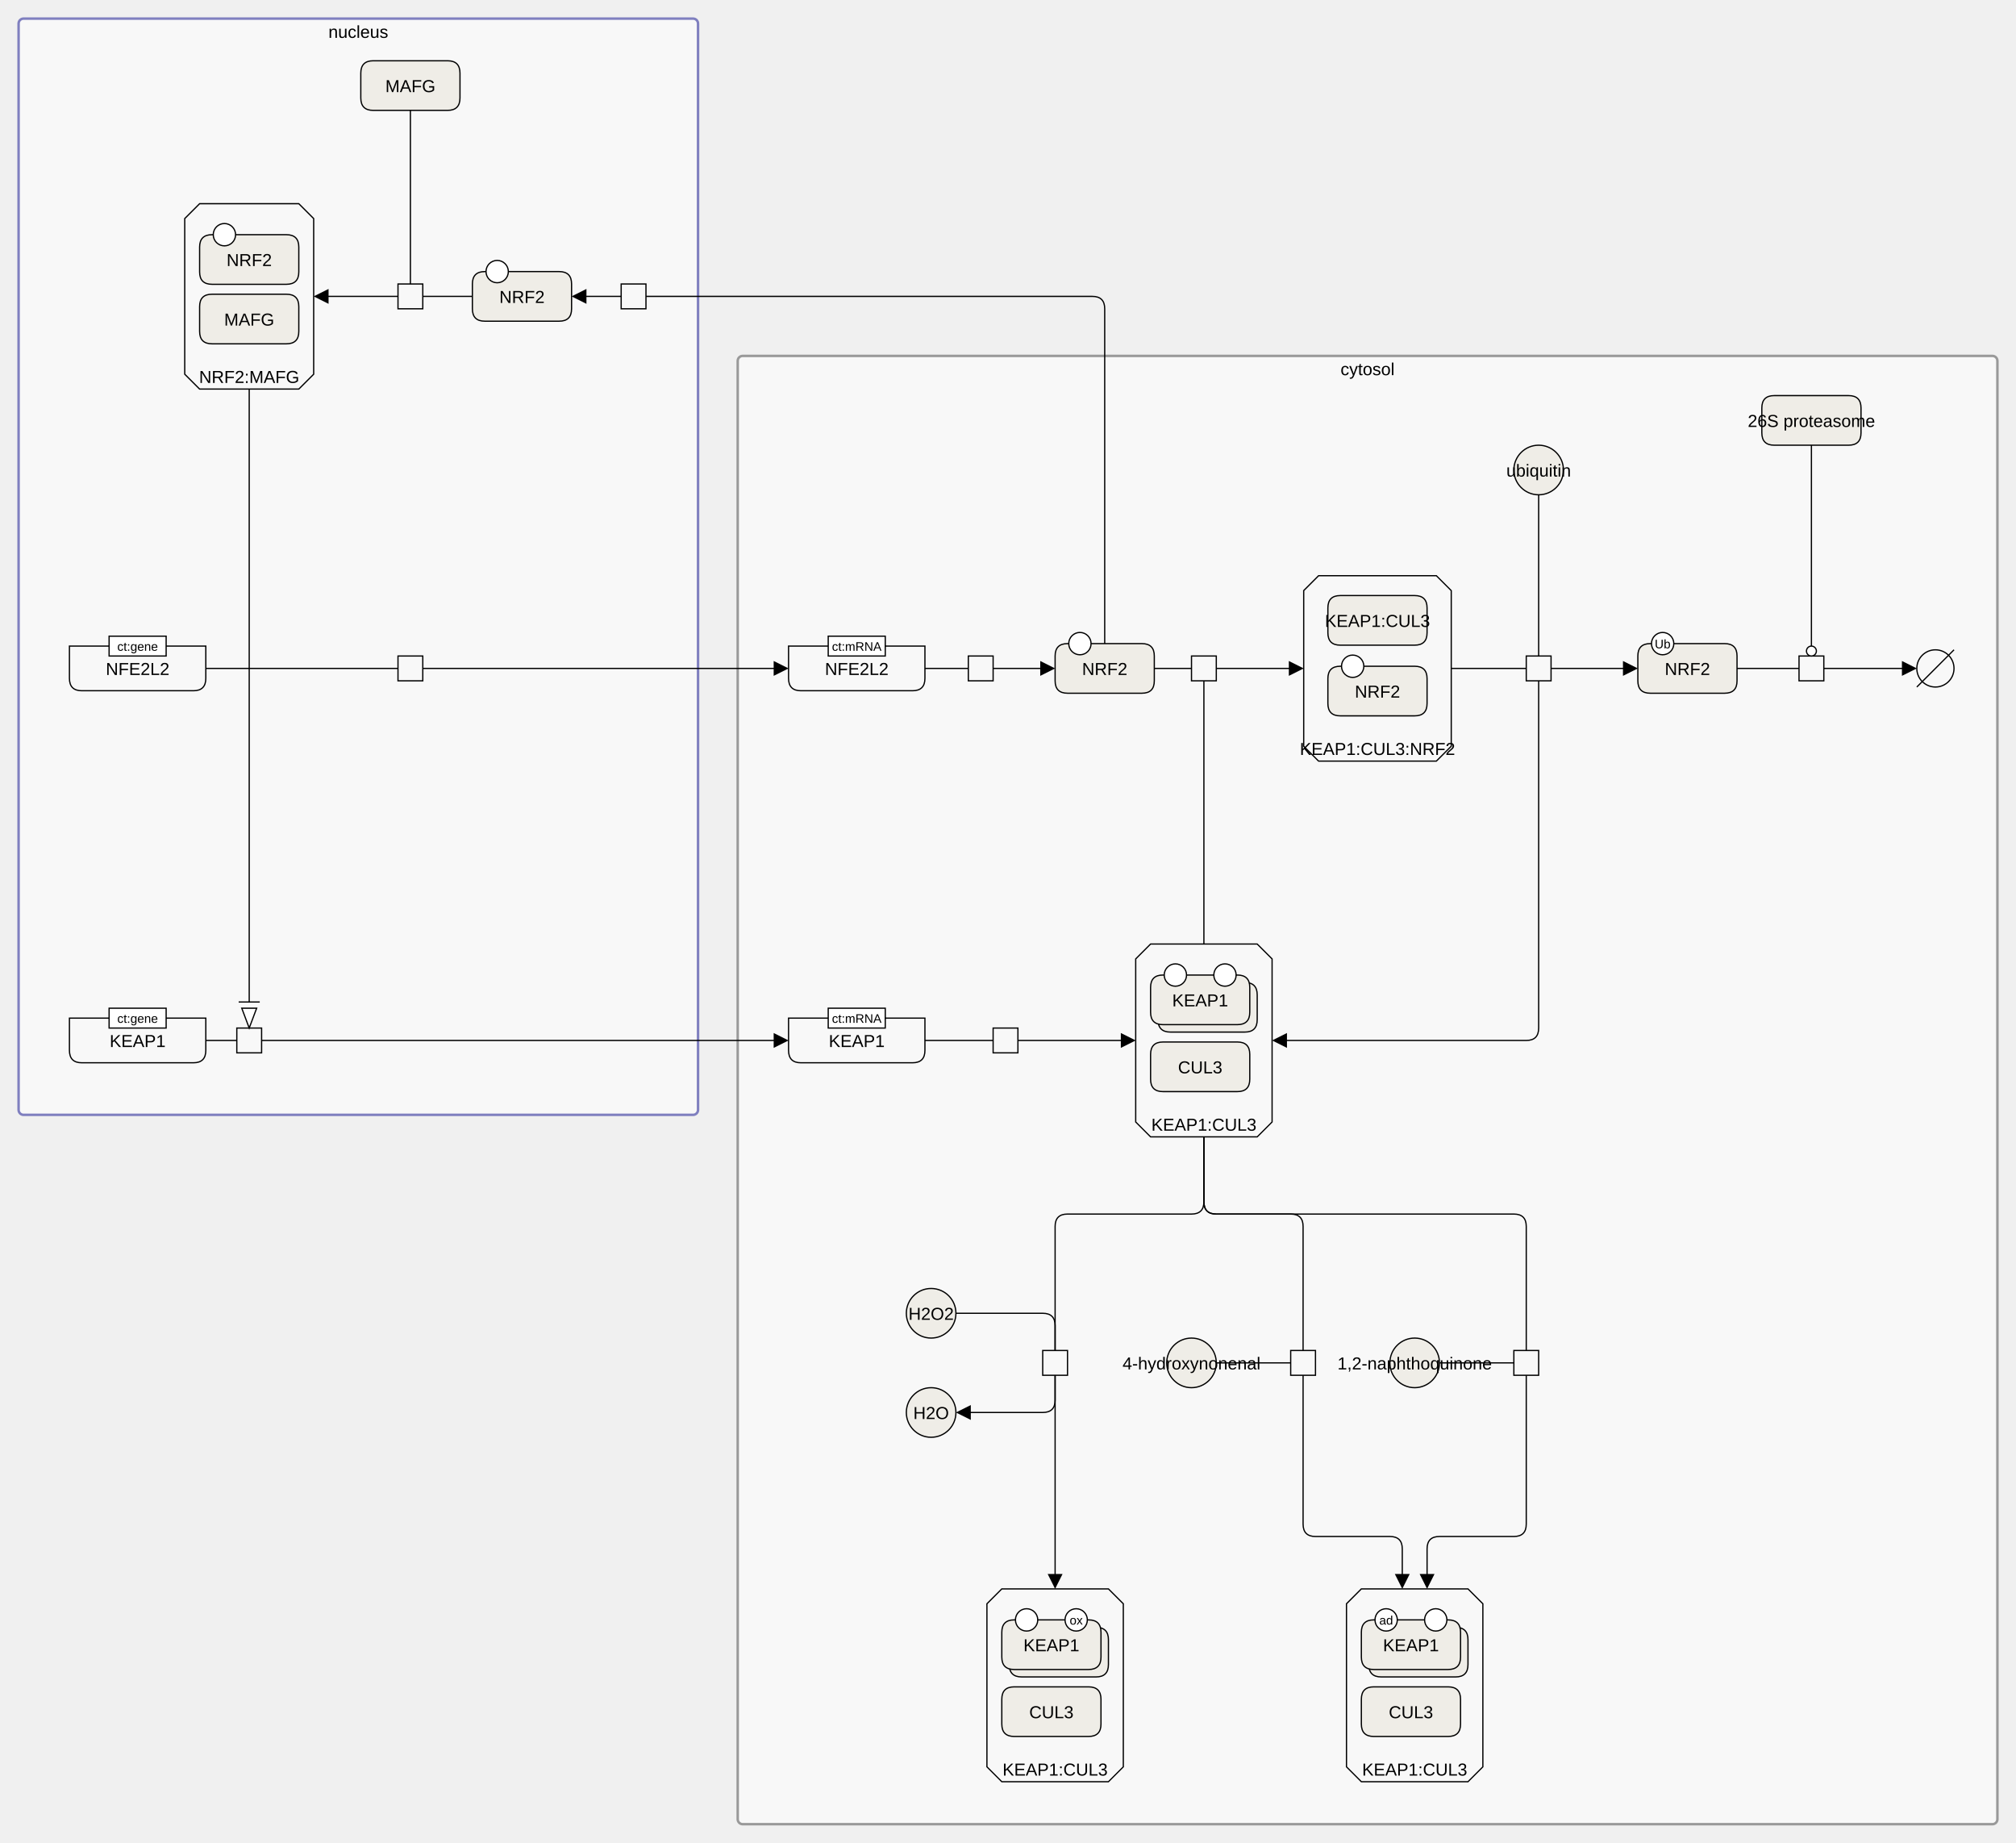
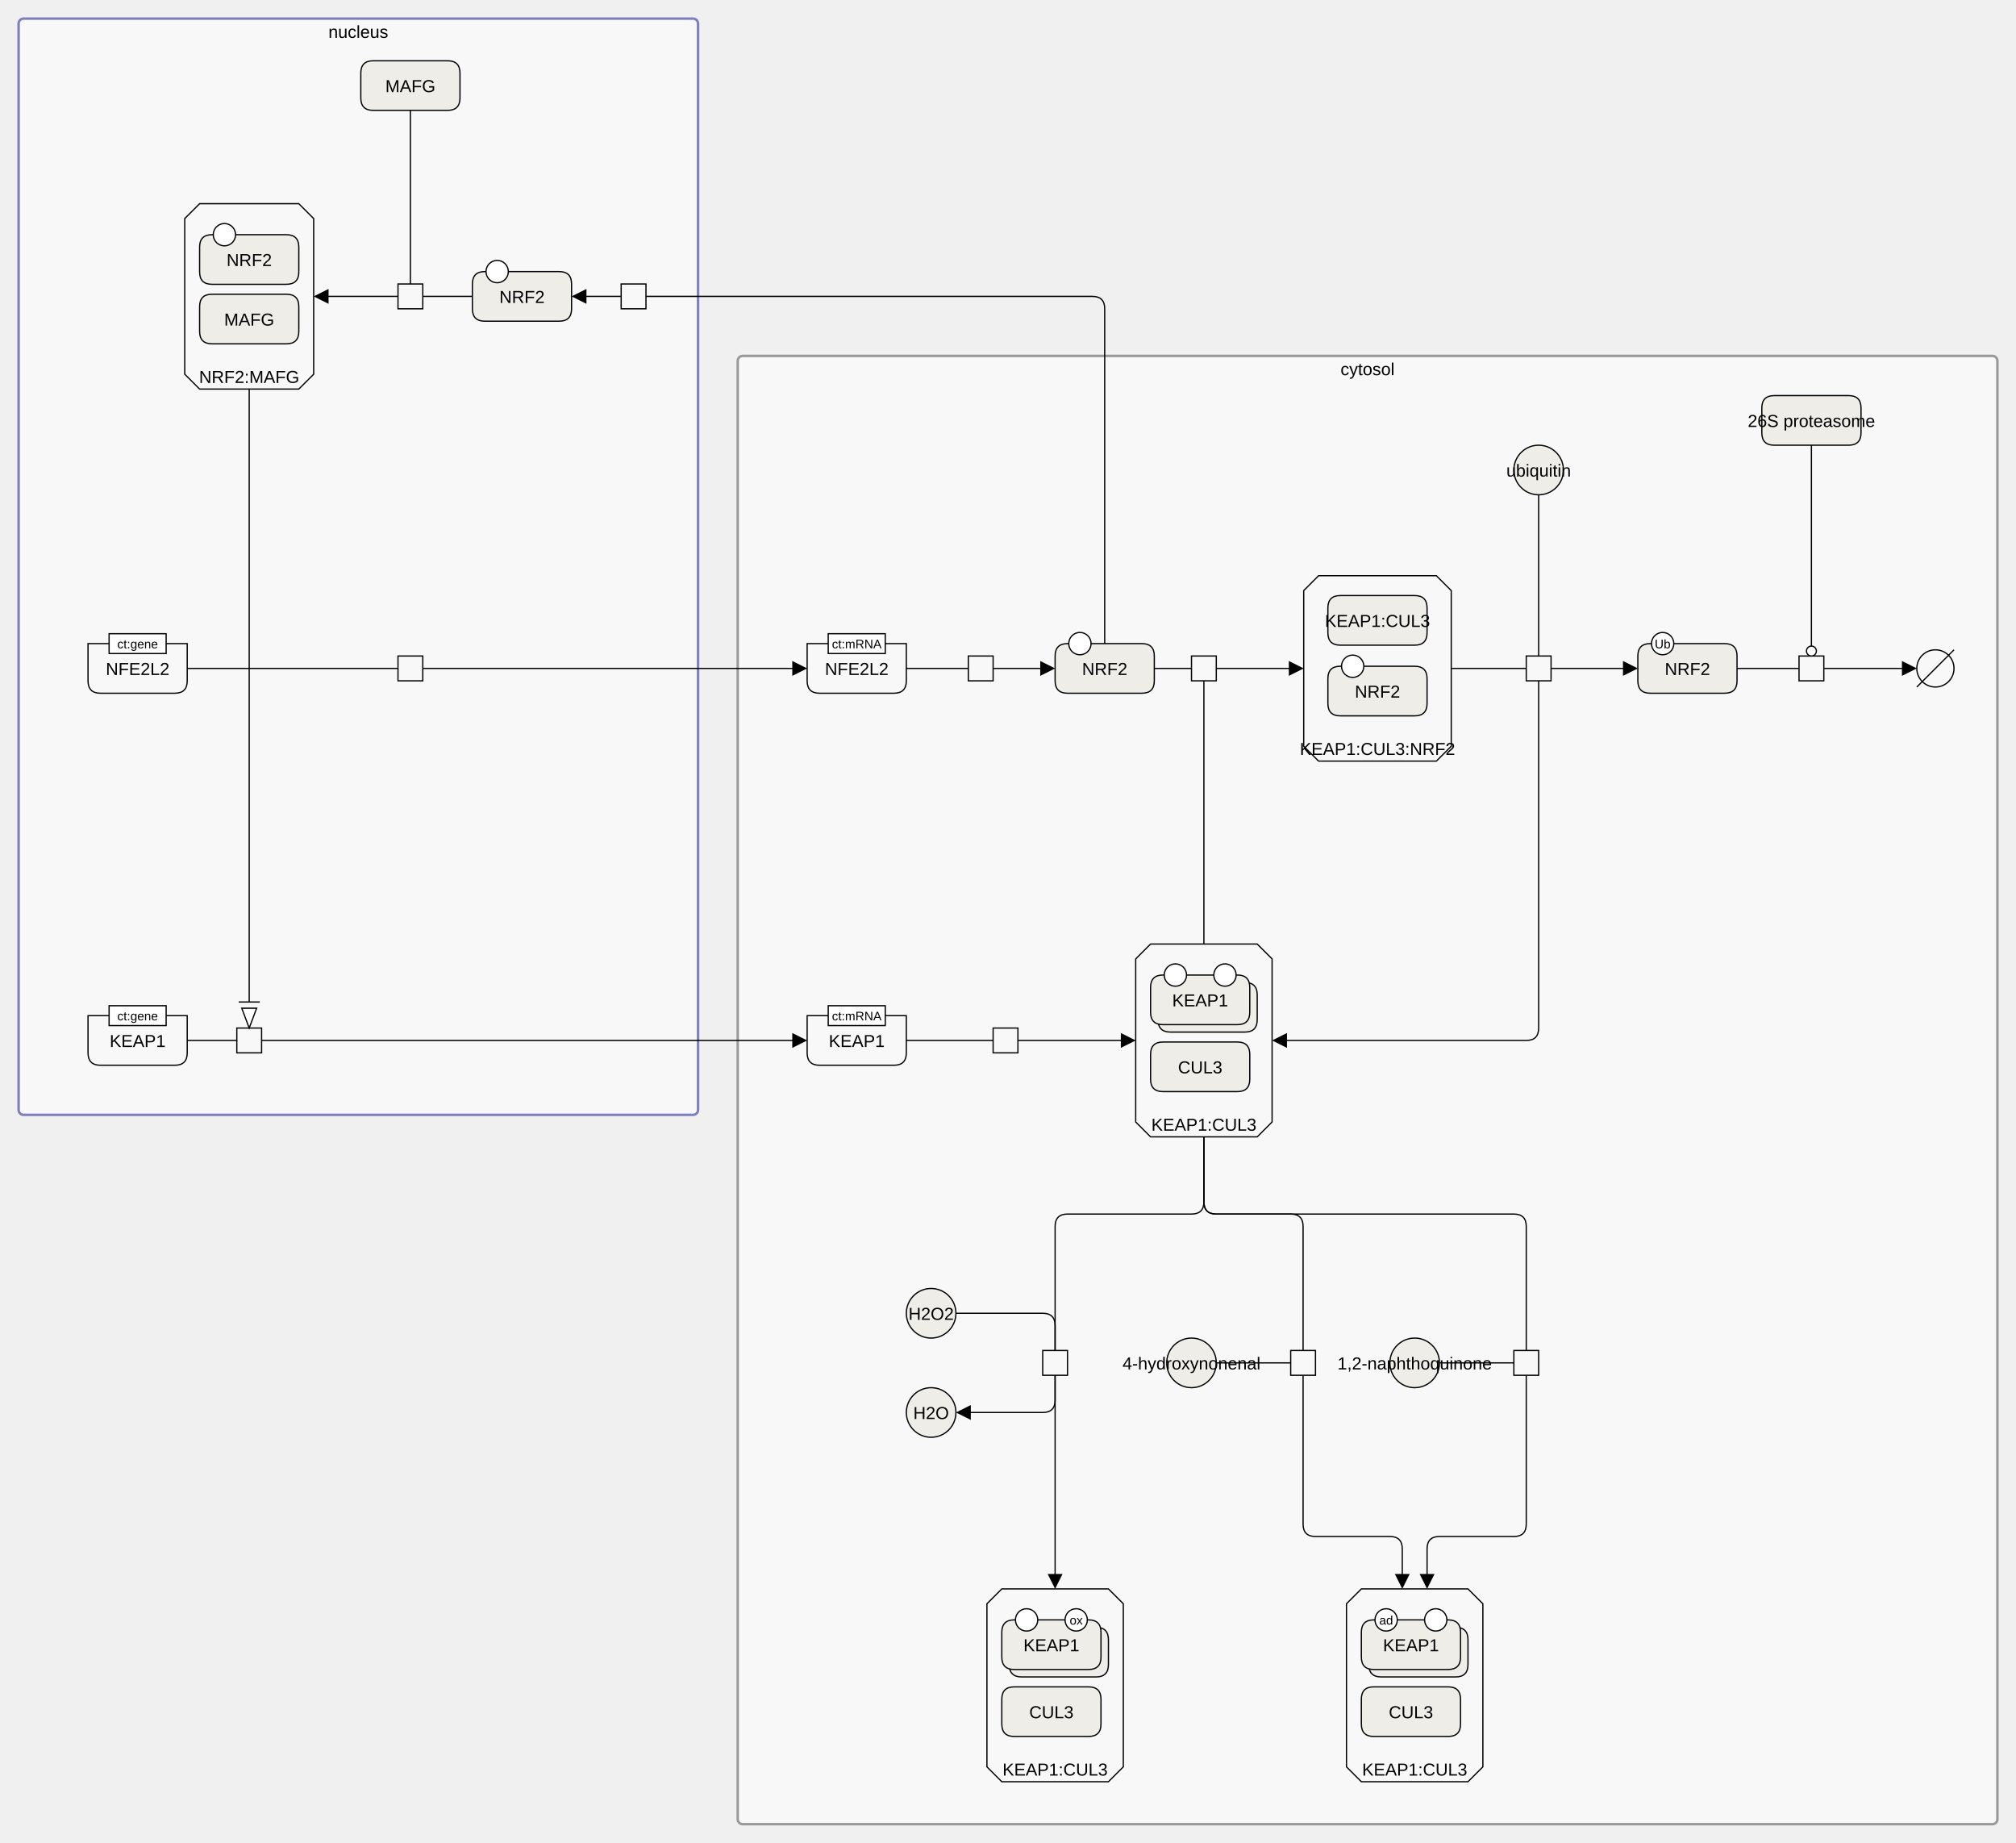
<svg xmlns="http://www.w3.org/2000/svg" width="1626" height="1486" viewBox="0 0 1626 1486" stroke-linecap="butt" stroke-miterlimit="10">
  <g transform="translate(31,539)">
    <path d="M-16 -520 C-16 -522.209 -14.209 -524 -12 -524 L528 -524 C530.209 -524 532 -522.209 532 -520 L532 356 C532 358.209 530.209 360 528 360 L-12 360 C-14.209 360 -16 358.209 -16 356 Z" fill="#F8F8F8" stroke="none" />
    <path d="M-16 -520 C-16 -522.209 -14.209 -524 -12 -524 L528 -524 C530.209 -524 532 -522.209 532 -520 L532 356 C532 358.209 530.209 360 528 360 L-12 360 C-14.209 360 -16 358.209 -16 356 Z" fill="none" stroke="#7F7FBF" stroke-width="2" />
    <text x="258" y="-508.459" text-anchor="middle" font-family="'Dialog', Arial, Helvetica, sans-serif" font-size="14" fill="#000000" stroke="none" xml:space="preserve">nucleus</text>
-     <path d="M25 -18 L135 -18 L135 8 Q135 18 125 18 L35 18 Q25 18 25 8 Z" fill="none" stroke="#000000" />
+     <path d="M40 -20 L120 -20 L120 10 Q120 20 110 20 L50 20 Q40 20 40 10 Z" fill="none" stroke="#000000" />
    <text x="80" y="5.291" text-anchor="middle" font-family="'Dialog', Arial, Helvetica, sans-serif" font-size="14" fill="#000000" stroke="none" xml:space="preserve">NFE2L2</text>
-     <path d="M57 -26 L103 -26 L103 -10 L57 -10 Z" fill="#FFFFFF" stroke="none" />
-     <path d="M57 -26 L103 -26 L103 -10 L57 -10 Z" fill="none" stroke="#000000" />
-     <text x="80" y="-14.22" text-anchor="middle" font-family="'Dialog', Arial, Helvetica, sans-serif" font-size="10" fill="#000000" stroke="none" xml:space="preserve">ct:gene</text>
-     <path d="M25 282 L135 282 L135 308 Q135 318 125 318 L35 318 Q25 318 25 308 Z" fill="none" stroke="#000000" />
+     <path d="M57 -28 L103 -28 L103 -12 L57 -12 Z" fill="#FFFFFF" stroke="none" />
+     <path d="M57 -28 L103 -28 L103 -12 L57 -12 Z" fill="none" stroke="#000000" />
+     <text x="80" y="-16.221" text-anchor="middle" font-family="'Dialog', Arial, Helvetica, sans-serif" font-size="10" fill="#000000" stroke="none" xml:space="preserve">ct:gene</text>
+     <path d="M40 280 L120 280 L120 310 Q120 320 110 320 L50 320 Q40 320 40 310 Z" fill="none" stroke="#000000" />
    <text x="80" y="305.291" text-anchor="middle" font-family="'Dialog', Arial, Helvetica, sans-serif" font-size="14" fill="#000000" stroke="none" xml:space="preserve">KEAP1</text>
-     <path d="M57 274 L103 274 L103 290 L57 290 Z" fill="#FFFFFF" stroke="none" />
-     <path d="M57 274 L103 274 L103 290 L57 290 Z" fill="none" stroke="#000000" />
-     <text x="80" y="285.779" text-anchor="middle" font-family="'Dialog', Arial, Helvetica, sans-serif" font-size="10" fill="#000000" stroke="none" xml:space="preserve">ct:gene</text>
+     <path d="M57 272 L103 272 L103 288 L57 288 Z" fill="#FFFFFF" stroke="none" />
+     <path d="M57 272 L103 272 L103 288 L57 288 Z" fill="none" stroke="#000000" />
+     <text x="80" y="283.779" text-anchor="middle" font-family="'Dialog', Arial, Helvetica, sans-serif" font-size="10" fill="#000000" stroke="none" xml:space="preserve">ct:gene</text>
    <path d="M350 -310 Q350 -320 360 -320 L420 -320 Q430 -320 430 -310 L430 -290 Q430 -280 420 -280 L360 -280 Q350 -280 350 -290 Z" fill="#EFEDE7" stroke="none" />
    <path d="M350 -310 Q350 -320 360 -320 L420 -320 Q430 -320 430 -310 L430 -290 Q430 -280 420 -280 L360 -280 Q350 -280 350 -290 Z" fill="none" stroke="#000000" />
    <text x="390" y="-294.709" text-anchor="middle" font-family="'Dialog', Arial, Helvetica, sans-serif" font-size="14" fill="#000000" stroke="none" xml:space="preserve">NRF2</text>
    <path d="M361 -320 C361 -324.971 365.029 -329 370 -329 L370 -329 C374.971 -329 379 -324.971 379 -320 L379 -320 C379 -315.029 374.971 -311 370 -311 L370 -311 C365.029 -311 361 -315.029 361 -320 Z" fill="#FFFFFF" stroke="none" />
    <path d="M361 -320 C361 -324.971 365.029 -329 370 -329 L370 -329 C374.971 -329 379 -324.971 379 -320 L379 -320 C379 -315.029 374.971 -311 370 -311 L370 -311 C365.029 -311 361 -315.029 361 -320 Z" fill="none" stroke="#000000" />
    <path d="M130 -374.75 L210 -374.75 L222 -362.75 L222 -237.25 L210 -225.25 L130 -225.25 L118 -237.25 L118 -362.75 Z" fill="none" stroke="#000000" />
    <text x="170" y="-230.209" text-anchor="middle" font-family="'Dialog', Arial, Helvetica, sans-serif" font-size="14" fill="#000000" stroke="none" xml:space="preserve">NRF2:MAFG</text>
    <path d="M130 -339.75 Q130 -349.75 140 -349.75 L200 -349.75 Q210 -349.75 210 -339.75 L210 -319.75 Q210 -309.75 200 -309.75 L140 -309.75 Q130 -309.75 130 -319.75 Z" fill="#EFEDE7" stroke="none" />
    <path d="M130 -339.75 Q130 -349.75 140 -349.75 L200 -349.75 Q210 -349.75 210 -339.75 L210 -319.75 Q210 -309.75 200 -309.75 L140 -309.75 Q130 -309.75 130 -319.75 Z" fill="none" stroke="#000000" />
    <text x="170" y="-324.459" text-anchor="middle" font-family="'Dialog', Arial, Helvetica, sans-serif" font-size="14" fill="#000000" stroke="none" xml:space="preserve">NRF2</text>
    <path d="M141 -349.75 C141 -354.721 145.029 -358.75 150 -358.75 L150 -358.75 C154.971 -358.75 159 -354.721 159 -349.75 L159 -349.75 C159 -344.779 154.971 -340.75 150 -340.75 L150 -340.75 C145.029 -340.75 141 -344.779 141 -349.75 Z" fill="#FFFFFF" stroke="none" />
    <path d="M141 -349.75 C141 -354.721 145.029 -358.75 150 -358.75 L150 -358.75 C154.971 -358.75 159 -354.721 159 -349.75 L159 -349.75 C159 -344.779 154.971 -340.75 150 -340.75 L150 -340.75 C145.029 -340.75 141 -344.779 141 -349.75 Z" fill="none" stroke="#000000" />
    <path d="M130 -291.75 Q130 -301.75 140 -301.75 L200 -301.75 Q210 -301.75 210 -291.75 L210 -271.75 Q210 -261.75 200 -261.75 L140 -261.75 Q130 -261.75 130 -271.75 Z" fill="#EFEDE7" stroke="none" />
    <path d="M130 -291.75 Q130 -301.75 140 -301.75 L200 -301.75 Q210 -301.75 210 -291.75 L210 -271.75 Q210 -261.75 200 -261.75 L140 -261.75 Q130 -261.75 130 -271.75 Z" fill="none" stroke="#000000" />
    <text x="170" y="-276.459" text-anchor="middle" font-family="'Dialog', Arial, Helvetica, sans-serif" font-size="14" fill="#000000" stroke="none" xml:space="preserve">MAFG</text>
    <path d="M260 -480 Q260 -490 270 -490 L330 -490 Q340 -490 340 -480 L340 -460 Q340 -450 330 -450 L270 -450 Q260 -450 260 -460 Z" fill="#EFEDE7" stroke="none" />
    <path d="M260 -480 Q260 -490 270 -490 L330 -490 Q340 -490 340 -480 L340 -460 Q340 -450 330 -450 L270 -450 Q260 -450 260 -460 Z" fill="none" stroke="#000000" />
    <text x="300" y="-464.709" text-anchor="middle" font-family="'Dialog', Arial, Helvetica, sans-serif" font-size="14" fill="#000000" stroke="none" xml:space="preserve">MAFG</text>
    <path d="M290 -10 L310 -10 L310 10 L290 10 Z" fill="none" stroke="#000000" />
    <path d="M470 -310 L490 -310 L490 -290 L470 -290 Z" fill="none" stroke="#000000" />
    <path d="M290 -310 L310 -310 L310 -290 L290 -290 Z" fill="none" stroke="#000000" />
    <path d="M160 290 L180 290 L180 310 L160 310 Z" fill="none" stroke="#000000" />
    <path d="M564 -248 C564 -250.209 565.791 -252 568 -252 L1576 -252 C1578.209 -252 1580 -250.209 1580 -248 L1580 928 C1580 930.209 1578.209 932 1576 932 L568 932 C565.791 932 564 930.209 564 928 Z" fill="#F8F8F8" stroke="none" />
    <path d="M564 -248 C564 -250.209 565.791 -252 568 -252 L1576 -252 C1578.209 -252 1580 -250.209 1580 -248 L1580 928 C1580 930.209 1578.209 932 1576 932 L568 932 C565.791 932 564 930.209 564 928 Z" fill="none" stroke="#999999" stroke-width="2" />
    <text x="1072" y="-236.459" text-anchor="middle" font-family="'Dialog', Arial, Helvetica, sans-serif" font-size="14" fill="#000000" stroke="none" xml:space="preserve">cytosol</text>
-     <path d="M605 -18 L715 -18 L715 8 Q715 18 705 18 L615 18 Q605 18 605 8 Z" fill="none" stroke="#000000" />
+     <path d="M620 -20 L700 -20 L700 10 Q700 20 690 20 L630 20 Q620 20 620 10 Z" fill="none" stroke="#000000" />
    <text x="660" y="5.291" text-anchor="middle" font-family="'Dialog', Arial, Helvetica, sans-serif" font-size="14" fill="#000000" stroke="none" xml:space="preserve">NFE2L2</text>
-     <path d="M637 -26 L683 -26 L683 -10 L637 -10 Z" fill="#FFFFFF" stroke="none" />
-     <path d="M637 -26 L683 -26 L683 -10 L637 -10 Z" fill="none" stroke="#000000" />
-     <text x="660" y="-14.22" text-anchor="middle" font-family="'Dialog', Arial, Helvetica, sans-serif" font-size="10" fill="#000000" stroke="none" xml:space="preserve">ct:mRNA</text>
-     <path d="M605 282 L715 282 L715 308 Q715 318 705 318 L615 318 Q605 318 605 308 Z" fill="none" stroke="#000000" />
+     <path d="M637 -28 L683 -28 L683 -12 L637 -12 Z" fill="#FFFFFF" stroke="none" />
+     <path d="M637 -28 L683 -28 L683 -12 L637 -12 Z" fill="none" stroke="#000000" />
+     <text x="660" y="-16.221" text-anchor="middle" font-family="'Dialog', Arial, Helvetica, sans-serif" font-size="10" fill="#000000" stroke="none" xml:space="preserve">ct:mRNA</text>
+     <path d="M620 280 L700 280 L700 310 Q700 320 690 320 L630 320 Q620 320 620 310 Z" fill="none" stroke="#000000" />
    <text x="660" y="305.291" text-anchor="middle" font-family="'Dialog', Arial, Helvetica, sans-serif" font-size="14" fill="#000000" stroke="none" xml:space="preserve">KEAP1</text>
-     <path d="M637 274 L683 274 L683 290 L637 290 Z" fill="#FFFFFF" stroke="none" />
-     <path d="M637 274 L683 274 L683 290 L637 290 Z" fill="none" stroke="#000000" />
-     <text x="660" y="285.779" text-anchor="middle" font-family="'Dialog', Arial, Helvetica, sans-serif" font-size="10" fill="#000000" stroke="none" xml:space="preserve">ct:mRNA</text>
+     <path d="M637 272 L683 272 L683 288 L637 288 Z" fill="#FFFFFF" stroke="none" />
+     <path d="M637 272 L683 272 L683 288 L637 288 Z" fill="none" stroke="#000000" />
+     <text x="660" y="283.779" text-anchor="middle" font-family="'Dialog', Arial, Helvetica, sans-serif" font-size="10" fill="#000000" stroke="none" xml:space="preserve">ct:mRNA</text>
    <path d="M820 -10 Q820 -20 830 -20 L890 -20 Q900 -20 900 -10 L900 10 Q900 20 890 20 L830 20 Q820 20 820 10 Z" fill="#EFEDE7" stroke="none" />
    <path d="M820 -10 Q820 -20 830 -20 L890 -20 Q900 -20 900 -10 L900 10 Q900 20 890 20 L830 20 Q820 20 820 10 Z" fill="none" stroke="#000000" />
    <text x="860" y="5.291" text-anchor="middle" font-family="'Dialog', Arial, Helvetica, sans-serif" font-size="14" fill="#000000" stroke="none" xml:space="preserve">NRF2</text>
    <path d="M831 -20 C831 -24.971 835.029 -29 840 -29 L840 -29 C844.971 -29 849 -24.971 849 -20 L849 -20 C849 -15.029 844.971 -11 840 -11 L840 -11 C835.029 -11 831 -15.029 831 -20 Z" fill="#FFFFFF" stroke="none" />
    <path d="M831 -20 C831 -24.971 835.029 -29 840 -29 L840 -29 C844.971 -29 849 -24.971 849 -20 L849 -20 C849 -15.029 844.971 -11 840 -11 L840 -11 C835.029 -11 831 -15.029 831 -20 Z" fill="none" stroke="#000000" />
    <path d="M897 222.25 L983 222.25 L995 234.25 L995 365.75 L983 377.75 L897 377.75 L885 365.75 L885 234.25 Z" fill="none" stroke="#000000" />
    <text x="940" y="372.791" text-anchor="middle" font-family="'Dialog', Arial, Helvetica, sans-serif" font-size="14" fill="#000000" stroke="none" xml:space="preserve">KEAP1:CUL3</text>
    <path d="M903 263.25 Q903 253.25 913 253.25 L973 253.25 Q983 253.25 983 263.25 L983 283.25 Q983 293.25 973 293.25 L913 293.25 Q903 293.25 903 283.25 Z" fill="#EFEDE7" stroke="none" />
    <path d="M903 263.25 Q903 253.25 913 253.25 L973 253.25 Q983 253.25 983 263.25 L983 283.25 Q983 293.25 973 293.25 L913 293.25 Q903 293.25 903 283.25 Z" fill="none" stroke="#000000" />
    <path d="M897 257.25 Q897 247.25 907 247.25 L967 247.25 Q977 247.25 977 257.25 L977 277.25 Q977 287.25 967 287.25 L907 287.25 Q897 287.25 897 277.25 Z" fill="#EFEDE7" stroke="none" />
    <path d="M897 257.25 Q897 247.25 907 247.25 L967 247.25 Q977 247.25 977 257.25 L977 277.25 Q977 287.25 967 287.25 L907 287.25 Q897 287.25 897 277.25 Z" fill="none" stroke="#000000" />
    <text x="937" y="272.541" text-anchor="middle" font-family="'Dialog', Arial, Helvetica, sans-serif" font-size="14" fill="#000000" stroke="none" xml:space="preserve">KEAP1</text>
    <path d="M908 247.25 C908 242.279 912.029 238.25 917 238.25 L917 238.25 C921.971 238.25 926 242.279 926 247.25 L926 247.25 C926 252.221 921.971 256.25 917 256.25 L917 256.25 C912.029 256.25 908 252.221 908 247.25 Z" fill="#FFFFFF" stroke="none" />
    <path d="M908 247.25 C908 242.279 912.029 238.25 917 238.25 L917 238.25 C921.971 238.25 926 242.279 926 247.25 L926 247.25 C926 252.221 921.971 256.25 917 256.25 L917 256.25 C912.029 256.25 908 252.221 908 247.25 Z" fill="none" stroke="#000000" />
    <path d="M948 247.25 C948 242.279 952.029 238.25 957 238.25 L957 238.25 C961.971 238.25 966 242.279 966 247.25 L966 247.25 C966 252.221 961.971 256.25 957 256.25 L957 256.25 C952.029 256.25 948 252.221 948 247.25 Z" fill="#FFFFFF" stroke="none" />
    <path d="M948 247.25 C948 242.279 952.029 238.25 957 238.25 L957 238.25 C961.971 238.25 966 242.279 966 247.25 L966 247.25 C966 252.221 961.971 256.25 957 256.25 L957 256.25 C952.029 256.25 948 252.221 948 247.25 Z" fill="none" stroke="#000000" />
    <path d="M897 311.25 Q897 301.25 907 301.25 L967 301.25 Q977 301.25 977 311.25 L977 331.25 Q977 341.25 967 341.25 L907 341.25 Q897 341.25 897 331.25 Z" fill="#EFEDE7" stroke="none" />
    <path d="M897 311.25 Q897 301.25 907 301.25 L967 301.25 Q977 301.25 977 311.25 L977 331.25 Q977 341.25 967 341.25 L907 341.25 Q897 341.25 897 331.25 Z" fill="none" stroke="#000000" />
    <text x="937" y="326.541" text-anchor="middle" font-family="'Dialog', Arial, Helvetica, sans-serif" font-size="14" fill="#000000" stroke="none" xml:space="preserve">CUL3</text>
    <path d="M1032.5 -74.75 L1127.5 -74.75 L1139.5 -62.75 L1139.5 62.75 L1127.5 74.75 L1032.5 74.75 L1020.5 62.75 L1020.5 -62.75 Z" fill="none" stroke="#000000" />
    <text x="1080" y="69.791" text-anchor="middle" font-family="'Dialog', Arial, Helvetica, sans-serif" font-size="14" fill="#000000" stroke="none" xml:space="preserve">KEAP1:CUL3:NRF2</text>
    <path d="M1040 -48.75 Q1040 -58.75 1050 -58.75 L1110 -58.75 Q1120 -58.75 1120 -48.75 L1120 -28.75 Q1120 -18.75 1110 -18.75 L1050 -18.75 Q1040 -18.75 1040 -28.75 Z" fill="#EFEDE7" stroke="none" />
    <path d="M1040 -48.75 Q1040 -58.75 1050 -58.75 L1110 -58.75 Q1120 -58.75 1120 -48.75 L1120 -28.75 Q1120 -18.75 1110 -18.75 L1050 -18.75 Q1040 -18.75 1040 -28.75 Z" fill="none" stroke="#000000" />
    <text x="1080" y="-33.459" text-anchor="middle" font-family="'Dialog', Arial, Helvetica, sans-serif" font-size="14" fill="#000000" stroke="none" xml:space="preserve">KEAP1:CUL3</text>
    <path d="M1040 8.25 Q1040 -1.75 1050 -1.75 L1110 -1.75 Q1120 -1.75 1120 8.25 L1120 28.25 Q1120 38.25 1110 38.25 L1050 38.25 Q1040 38.25 1040 28.25 Z" fill="#EFEDE7" stroke="none" />
    <path d="M1040 8.25 Q1040 -1.75 1050 -1.75 L1110 -1.75 Q1120 -1.75 1120 8.25 L1120 28.25 Q1120 38.25 1110 38.25 L1050 38.25 Q1040 38.25 1040 28.25 Z" fill="none" stroke="#000000" />
    <text x="1080" y="23.541" text-anchor="middle" font-family="'Dialog', Arial, Helvetica, sans-serif" font-size="14" fill="#000000" stroke="none" xml:space="preserve">NRF2</text>
    <path d="M1051 -1.75 C1051 -6.721 1055.029 -10.75 1060 -10.75 L1060 -10.75 C1064.971 -10.75 1069 -6.721 1069 -1.75 L1069 -1.75 C1069 3.221 1064.971 7.25 1060 7.25 L1060 7.25 C1055.029 7.25 1051 3.221 1051 -1.75 Z" fill="#FFFFFF" stroke="none" />
    <path d="M1051 -1.75 C1051 -6.721 1055.029 -10.75 1060 -10.75 L1060 -10.75 C1064.971 -10.75 1069 -6.721 1069 -1.75 L1069 -1.75 C1069 3.221 1064.971 7.25 1060 7.25 L1060 7.25 C1055.029 7.25 1051 3.221 1051 -1.75 Z" fill="none" stroke="#000000" />
    <path d="M1290 -10 Q1290 -20 1300 -20 L1360 -20 Q1370 -20 1370 -10 L1370 10 Q1370 20 1360 20 L1300 20 Q1290 20 1290 10 Z" fill="#EFEDE7" stroke="none" />
    <path d="M1290 -10 Q1290 -20 1300 -20 L1360 -20 Q1370 -20 1370 -10 L1370 10 Q1370 20 1360 20 L1300 20 Q1290 20 1290 10 Z" fill="none" stroke="#000000" />
    <text x="1330" y="5.291" text-anchor="middle" font-family="'Dialog', Arial, Helvetica, sans-serif" font-size="14" fill="#000000" stroke="none" xml:space="preserve">NRF2</text>
    <path d="M1301 -20 C1301 -24.971 1305.029 -29 1310 -29 L1310 -29 C1314.971 -29 1319 -24.971 1319 -20 L1319 -20 C1319 -15.029 1314.971 -11 1310 -11 L1310 -11 C1305.029 -11 1301 -15.029 1301 -20 Z" fill="#FFFFFF" stroke="none" />
    <path d="M1301 -20 C1301 -24.971 1305.029 -29 1310 -29 L1310 -29 C1314.971 -29 1319 -24.971 1319 -20 L1319 -20 C1319 -15.029 1314.971 -11 1310 -11 L1310 -11 C1305.029 -11 1301 -15.029 1301 -20 Z" fill="none" stroke="#000000" />
    <text x="1310" y="-16.221" text-anchor="middle" font-family="'Dialog', Arial, Helvetica, sans-serif" font-size="10" fill="#000000" stroke="none" xml:space="preserve">Ub</text>
    <path d="M1190 -160 C1190 -171.046 1198.954 -180 1210 -180 L1210 -180 C1221.046 -180 1230 -171.046 1230 -160 L1230 -160 C1230 -148.954 1221.046 -140 1210 -140 L1210 -140 C1198.954 -140 1190 -148.954 1190 -160 Z" fill="#EFEDE7" stroke="none" />
    <path d="M1190 -160 C1190 -171.046 1198.954 -180 1210 -180 L1210 -180 C1221.046 -180 1230 -171.046 1230 -160 L1230 -160 C1230 -148.954 1221.046 -140 1210 -140 L1210 -140 C1198.954 -140 1190 -148.954 1190 -160 Z" fill="none" stroke="#000000" />
    <text x="1210" y="-154.709" text-anchor="middle" font-family="'Dialog', Arial, Helvetica, sans-serif" font-size="14" fill="#000000" stroke="none" xml:space="preserve">ubiquitin</text>
    <path d="M1390 -210 Q1390 -220 1400 -220 L1460 -220 Q1470 -220 1470 -210 L1470 -190 Q1470 -180 1460 -180 L1400 -180 Q1390 -180 1390 -190 Z" fill="#EFEDE7" stroke="none" />
    <path d="M1390 -210 Q1390 -220 1400 -220 L1460 -220 Q1470 -220 1470 -210 L1470 -190 Q1470 -180 1460 -180 L1400 -180 Q1390 -180 1390 -190 Z" fill="none" stroke="#000000" />
    <text x="1430" y="-194.709" text-anchor="middle" font-family="'Dialog', Arial, Helvetica, sans-serif" font-size="14" fill="#000000" stroke="none" xml:space="preserve">26S proteasome</text>
    <path d="M1515 0 C1515 -8.284 1521.716 -15 1530 -15 L1530 -15 C1538.284 -15 1545 -8.284 1545 0 L1545 0 C1545 8.284 1538.284 15 1530 15 L1530 15 C1521.716 15 1515 8.284 1515 0 Z" fill="none" stroke="#000000" />
    <path d="M1515 15 L1545 -15" fill="none" stroke="#000000" />
    <path d="M1067 742.25 L1153 742.25 L1165 754.25 L1165 885.75 L1153 897.75 L1067 897.75 L1055 885.75 L1055 754.25 Z" fill="none" stroke="#000000" />
    <text x="1110" y="892.791" text-anchor="middle" font-family="'Dialog', Arial, Helvetica, sans-serif" font-size="14" fill="#000000" stroke="none" xml:space="preserve">KEAP1:CUL3</text>
    <path d="M1073 783.25 Q1073 773.25 1083 773.25 L1143 773.25 Q1153 773.25 1153 783.25 L1153 803.25 Q1153 813.25 1143 813.25 L1083 813.25 Q1073 813.25 1073 803.25 Z" fill="#EFEDE7" stroke="none" />
    <path d="M1073 783.25 Q1073 773.25 1083 773.25 L1143 773.25 Q1153 773.25 1153 783.25 L1153 803.25 Q1153 813.25 1143 813.25 L1083 813.25 Q1073 813.25 1073 803.25 Z" fill="none" stroke="#000000" />
    <path d="M1067 777.25 Q1067 767.25 1077 767.25 L1137 767.25 Q1147 767.25 1147 777.25 L1147 797.25 Q1147 807.25 1137 807.25 L1077 807.25 Q1067 807.25 1067 797.25 Z" fill="#EFEDE7" stroke="none" />
    <path d="M1067 777.25 Q1067 767.25 1077 767.25 L1137 767.25 Q1147 767.25 1147 777.25 L1147 797.25 Q1147 807.25 1137 807.25 L1077 807.25 Q1067 807.25 1067 797.25 Z" fill="none" stroke="#000000" />
    <text x="1107" y="792.541" text-anchor="middle" font-family="'Dialog', Arial, Helvetica, sans-serif" font-size="14" fill="#000000" stroke="none" xml:space="preserve">KEAP1</text>
    <path d="M1078 767.25 C1078 762.279 1082.029 758.25 1087 758.25 L1087 758.25 C1091.971 758.25 1096 762.279 1096 767.25 L1096 767.25 C1096 772.221 1091.971 776.25 1087 776.25 L1087 776.25 C1082.029 776.25 1078 772.221 1078 767.25 Z" fill="#FFFFFF" stroke="none" />
    <path d="M1078 767.25 C1078 762.279 1082.029 758.25 1087 758.25 L1087 758.25 C1091.971 758.25 1096 762.279 1096 767.25 L1096 767.25 C1096 772.221 1091.971 776.25 1087 776.25 L1087 776.25 C1082.029 776.25 1078 772.221 1078 767.25 Z" fill="none" stroke="#000000" />
    <text x="1087" y="771.029" text-anchor="middle" font-family="'Dialog', Arial, Helvetica, sans-serif" font-size="10" fill="#000000" stroke="none" xml:space="preserve">ad</text>
    <path d="M1118 767.25 C1118 762.279 1122.029 758.25 1127 758.25 L1127 758.25 C1131.971 758.25 1136 762.279 1136 767.25 L1136 767.25 C1136 772.221 1131.971 776.25 1127 776.25 L1127 776.25 C1122.029 776.25 1118 772.221 1118 767.25 Z" fill="#FFFFFF" stroke="none" />
    <path d="M1118 767.25 C1118 762.279 1122.029 758.25 1127 758.25 L1127 758.25 C1131.971 758.25 1136 762.279 1136 767.25 L1136 767.25 C1136 772.221 1131.971 776.25 1127 776.25 L1127 776.25 C1122.029 776.25 1118 772.221 1118 767.25 Z" fill="none" stroke="#000000" />
    <path d="M1067 831.25 Q1067 821.25 1077 821.25 L1137 821.25 Q1147 821.25 1147 831.25 L1147 851.25 Q1147 861.25 1137 861.25 L1077 861.25 Q1067 861.25 1067 851.25 Z" fill="#EFEDE7" stroke="none" />
    <path d="M1067 831.25 Q1067 821.25 1077 821.25 L1137 821.25 Q1147 821.25 1147 831.25 L1147 851.25 Q1147 861.25 1137 861.25 L1077 861.25 Q1067 861.25 1067 851.25 Z" fill="none" stroke="#000000" />
    <text x="1107" y="846.541" text-anchor="middle" font-family="'Dialog', Arial, Helvetica, sans-serif" font-size="14" fill="#000000" stroke="none" xml:space="preserve">CUL3</text>
    <path d="M777 742.25 L863 742.25 L875 754.25 L875 885.75 L863 897.75 L777 897.75 L765 885.75 L765 754.25 Z" fill="none" stroke="#000000" />
    <text x="820" y="892.791" text-anchor="middle" font-family="'Dialog', Arial, Helvetica, sans-serif" font-size="14" fill="#000000" stroke="none" xml:space="preserve">KEAP1:CUL3</text>
    <path d="M783 783.25 Q783 773.25 793 773.25 L853 773.25 Q863 773.25 863 783.25 L863 803.25 Q863 813.25 853 813.25 L793 813.25 Q783 813.25 783 803.25 Z" fill="#EFEDE7" stroke="none" />
    <path d="M783 783.25 Q783 773.25 793 773.25 L853 773.25 Q863 773.25 863 783.25 L863 803.25 Q863 813.25 853 813.25 L793 813.25 Q783 813.25 783 803.25 Z" fill="none" stroke="#000000" />
    <path d="M777 777.25 Q777 767.25 787 767.25 L847 767.25 Q857 767.25 857 777.25 L857 797.25 Q857 807.25 847 807.25 L787 807.25 Q777 807.25 777 797.25 Z" fill="#EFEDE7" stroke="none" />
    <path d="M777 777.25 Q777 767.25 787 767.25 L847 767.25 Q857 767.25 857 777.25 L857 797.25 Q857 807.25 847 807.25 L787 807.25 Q777 807.25 777 797.25 Z" fill="none" stroke="#000000" />
    <text x="817" y="792.541" text-anchor="middle" font-family="'Dialog', Arial, Helvetica, sans-serif" font-size="14" fill="#000000" stroke="none" xml:space="preserve">KEAP1</text>
    <path d="M788 767.25 C788 762.279 792.029 758.25 797 758.25 L797 758.25 C801.971 758.25 806 762.279 806 767.25 L806 767.25 C806 772.221 801.971 776.25 797 776.25 L797 776.25 C792.029 776.25 788 772.221 788 767.25 Z" fill="#FFFFFF" stroke="none" />
    <path d="M788 767.25 C788 762.279 792.029 758.25 797 758.25 L797 758.25 C801.971 758.25 806 762.279 806 767.25 L806 767.25 C806 772.221 801.971 776.25 797 776.25 L797 776.25 C792.029 776.25 788 772.221 788 767.25 Z" fill="none" stroke="#000000" />
    <path d="M828 767.25 C828 762.279 832.029 758.25 837 758.25 L837 758.25 C841.971 758.25 846 762.279 846 767.25 L846 767.25 C846 772.221 841.971 776.25 837 776.25 L837 776.25 C832.029 776.25 828 772.221 828 767.25 Z" fill="#FFFFFF" stroke="none" />
    <path d="M828 767.25 C828 762.279 832.029 758.25 837 758.25 L837 758.25 C841.971 758.25 846 762.279 846 767.25 L846 767.25 C846 772.221 841.971 776.25 837 776.25 L837 776.25 C832.029 776.25 828 772.221 828 767.25 Z" fill="none" stroke="#000000" />
    <text x="837" y="771.029" text-anchor="middle" font-family="'Dialog', Arial, Helvetica, sans-serif" font-size="10" fill="#000000" stroke="none" xml:space="preserve">ox</text>
    <path d="M777 831.25 Q777 821.25 787 821.25 L847 821.25 Q857 821.25 857 831.25 L857 851.25 Q857 861.25 847 861.25 L787 861.25 Q777 861.25 777 851.25 Z" fill="#EFEDE7" stroke="none" />
    <path d="M777 831.25 Q777 821.25 787 821.25 L847 821.25 Q857 821.25 857 831.25 L857 851.25 Q857 861.25 847 861.25 L787 861.25 Q777 861.25 777 851.25 Z" fill="none" stroke="#000000" />
    <text x="817" y="846.541" text-anchor="middle" font-family="'Dialog', Arial, Helvetica, sans-serif" font-size="14" fill="#000000" stroke="none" xml:space="preserve">CUL3</text>
    <path d="M700 520 C700 508.954 708.954 500 720 500 L720 500 C731.046 500 740 508.954 740 520 L740 520 C740 531.046 731.046 540 720 540 L720 540 C708.954 540 700 531.046 700 520 Z" fill="#EFEDE7" stroke="none" />
    <path d="M700 520 C700 508.954 708.954 500 720 500 L720 500 C731.046 500 740 508.954 740 520 L740 520 C740 531.046 731.046 540 720 540 L720 540 C708.954 540 700 531.046 700 520 Z" fill="none" stroke="#000000" />
    <text x="720" y="525.291" text-anchor="middle" font-family="'Dialog', Arial, Helvetica, sans-serif" font-size="14" fill="#000000" stroke="none" xml:space="preserve">H2O2</text>
    <path d="M700 600 C700 588.954 708.954 580 720 580 L720 580 C731.046 580 740 588.954 740 600 L740 600 C740 611.046 731.046 620 720 620 L720 620 C708.954 620 700 611.046 700 600 Z" fill="#EFEDE7" stroke="none" />
    <path d="M700 600 C700 588.954 708.954 580 720 580 L720 580 C731.046 580 740 588.954 740 600 L740 600 C740 611.046 731.046 620 720 620 L720 620 C708.954 620 700 611.046 700 600 Z" fill="none" stroke="#000000" />
    <text x="720" y="605.291" text-anchor="middle" font-family="'Dialog', Arial, Helvetica, sans-serif" font-size="14" fill="#000000" stroke="none" xml:space="preserve">H2O</text>
    <path d="M910 560 C910 548.954 918.954 540 930 540 L930 540 C941.046 540 950 548.954 950 560 L950 560 C950 571.046 941.046 580 930 580 L930 580 C918.954 580 910 571.046 910 560 Z" fill="#EFEDE7" stroke="none" />
    <path d="M910 560 C910 548.954 918.954 540 930 540 L930 540 C941.046 540 950 548.954 950 560 L950 560 C950 571.046 941.046 580 930 580 L930 580 C918.954 580 910 571.046 910 560 Z" fill="none" stroke="#000000" />
    <text x="930" y="565.291" text-anchor="middle" font-family="'Dialog', Arial, Helvetica, sans-serif" font-size="14" fill="#000000" stroke="none" xml:space="preserve">4-hydroxynonenal</text>
    <path d="M1090 560 C1090 548.954 1098.954 540 1110 540 L1110 540 C1121.046 540 1130 548.954 1130 560 L1130 560 C1130 571.046 1121.046 580 1110 580 L1110 580 C1098.954 580 1090 571.046 1090 560 Z" fill="#EFEDE7" stroke="none" />
    <path d="M1090 560 C1090 548.954 1098.954 540 1110 540 L1110 540 C1121.046 540 1130 548.954 1130 560 L1130 560 C1130 571.046 1121.046 580 1110 580 L1110 580 C1098.954 580 1090 571.046 1090 560 Z" fill="none" stroke="#000000" />
    <text x="1110" y="565.291" text-anchor="middle" font-family="'Dialog', Arial, Helvetica, sans-serif" font-size="14" fill="#000000" stroke="none" xml:space="preserve">1,2-naphthoquinone</text>
    <path d="M750 -10 L770 -10 L770 10 L750 10 Z" fill="none" stroke="#000000" />
    <path d="M930 -10 L950 -10 L950 10 L930 10 Z" fill="none" stroke="#000000" />
    <path d="M1200 -10 L1220 -10 L1220 10 L1200 10 Z" fill="none" stroke="#000000" />
    <path d="M1420 -10 L1440 -10 L1440 10 L1420 10 Z" fill="none" stroke="#000000" />
    <path d="M810 550 L830 550 L830 570 L810 570 Z" fill="none" stroke="#000000" />
    <path d="M1010 550 L1030 550 L1030 570 L1010 570 Z" fill="none" stroke="#000000" />
    <path d="M1190 550 L1210 550 L1210 570 L1190 570 Z" fill="none" stroke="#000000" />
    <path d="M770 290 L790 290 L790 310 L770 310 Z" fill="none" stroke="#000000" />
-     <path d="M135 0 L290 0" fill="none" stroke="#000000" />
-     <path d="M310 0 L594 0" fill="none" stroke="#000000" />
-     <path d="M605 0 L593 6 L593 -6 Z" fill="#000000" stroke="none" />
-     <path d="M715 0 L750 0" fill="none" stroke="#000000" />
+     <path d="M120 0 L290 0" fill="none" stroke="#000000" />
+     <path d="M310 0 L609 0" fill="none" stroke="#000000" />
+     <path d="M620 0 L608 6 L608 -6 Z" fill="#000000" stroke="none" />
+     <path d="M700 0 L750 0" fill="none" stroke="#000000" />
    <path d="M770 0 L809 0" fill="none" stroke="#000000" />
    <path d="M820 0 L808 6 L808 -6 Z" fill="#000000" stroke="none" />
    <path d="M900 0 L930 0" fill="none" stroke="#000000" />
    <path d="M940 222.25 L940 10" fill="none" stroke="#000000" />
    <path d="M950 0 L1009.5 0" fill="none" stroke="#000000" />
    <path d="M1020.5 0 L1008.5 6 L1008.5 -6 Z" fill="#000000" stroke="none" />
    <path d="M1139.5 0 L1200 0" fill="none" stroke="#000000" />
    <path d="M1210 -140 L1210 -10" fill="none" stroke="#000000" />
    <path d="M1220 0 L1279 0" fill="none" stroke="#000000" />
    <path d="M1290 0 L1278 6 L1278 -6 Z" fill="#000000" stroke="none" />
    <path d="M1210 10 L1210 290 Q1210 300 1200 300 L1006 300" fill="none" stroke="#000000" />
    <path d="M995 300 L1007 294 L1007 306 Z" fill="#000000" stroke="none" />
    <path d="M1370 0 L1420 0" fill="none" stroke="#000000" />
    <path d="M1440 0 L1504 0" fill="none" stroke="#000000" />
    <path d="M1515 0 L1503 6 L1503 -6 Z" fill="#000000" stroke="none" />
    <path d="M1430 -180 L1430 -18" fill="none" stroke="#000000" />
    <circle cx="1430" cy="-14" r="4" fill="white" stroke="#000000" />
    <path d="M940 377.75 L940 430 Q940 440 930 440 L830 440 Q820 440 820 450 L820 550" fill="none" stroke="#000000" />
    <path d="M740 520 L810 520 Q820 520 820 530 L820 550" fill="none" stroke="#000000" />
    <path d="M820 570 L820 731.25" fill="none" stroke="#000000" />
    <path d="M820 742.25 L814 730.25 L826 730.25 Z" fill="#000000" stroke="none" />
    <path d="M820 570 L820 590 Q820 600 810 600 L751 600" fill="none" stroke="#000000" />
    <path d="M740 600 L752 594 L752 606 Z" fill="#000000" stroke="none" />
    <path d="M940 377.75 L940 430 Q940 440 950 440 L1010 440 Q1020 440 1020 450 L1020 550" fill="none" stroke="#000000" />
    <path d="M950 560 L1010 560" fill="none" stroke="#000000" />
    <path d="M1020 570 L1020 690 Q1020 700 1030 700 L1090 700 Q1100 700 1100 710 L1100 731.25" fill="none" stroke="#000000" />
    <path d="M1100 742.25 L1094 730.25 L1106 730.25 Z" fill="#000000" stroke="none" />
    <path d="M940 377.75 L940 430 Q940 440 950 440 L1190 440 Q1200 440 1200 450 L1200 550" fill="none" stroke="#000000" />
    <path d="M1130 560 L1190 560" fill="none" stroke="#000000" />
    <path d="M1200 570 L1200 690 Q1200 700 1190 700 L1130 700 Q1120 700 1120 710 L1120 731.25" fill="none" stroke="#000000" />
    <path d="M1120 742.25 L1114 730.25 L1126 730.25 Z" fill="#000000" stroke="none" />
    <path d="M860 -20 L860 -290 Q860 -300 850 -300 L490 -300" fill="none" stroke="#000000" />
    <path d="M470 -300 L441 -300" fill="none" stroke="#000000" />
    <path d="M430 -300 L442 -306 L442 -294 Z" fill="#000000" stroke="none" />
    <path d="M350 -300 L310 -300" fill="none" stroke="#000000" />
    <path d="M300 -450 L300 -310" fill="none" stroke="#000000" />
    <path d="M290 -300 L233 -300" fill="none" stroke="#000000" />
    <path d="M222 -300 L234 -306 L234 -294 Z" fill="#000000" stroke="none" />
-     <path d="M135 300 L160 300" fill="none" stroke="#000000" />
-     <path d="M180 300 L594 300" fill="none" stroke="#000000" />
-     <path d="M605 300 L593 306 L593 294 Z" fill="#000000" stroke="none" />
+     <path d="M120 300 L160 300" fill="none" stroke="#000000" />
+     <path d="M180 300 L609 300" fill="none" stroke="#000000" />
+     <path d="M620 300 L608 306 L608 294 Z" fill="#000000" stroke="none" />
    <path d="M170 -225.25 L170 269" fill="none" stroke="#000000" />
    <path d="M170 290 L164 274 L176 274 Z" fill="white" stroke="#000000" />
    <path d="M178 269 L162 269" fill="none" stroke="#000000" stroke-linecap="square" />
-     <path d="M715 300 L770 300" fill="none" stroke="#000000" />
+     <path d="M700 300 L770 300" fill="none" stroke="#000000" />
    <path d="M790 300 L874 300" fill="none" stroke="#000000" />
    <path d="M885 300 L873 306 L873 294 Z" fill="#000000" stroke="none" />
  </g>
</svg>
